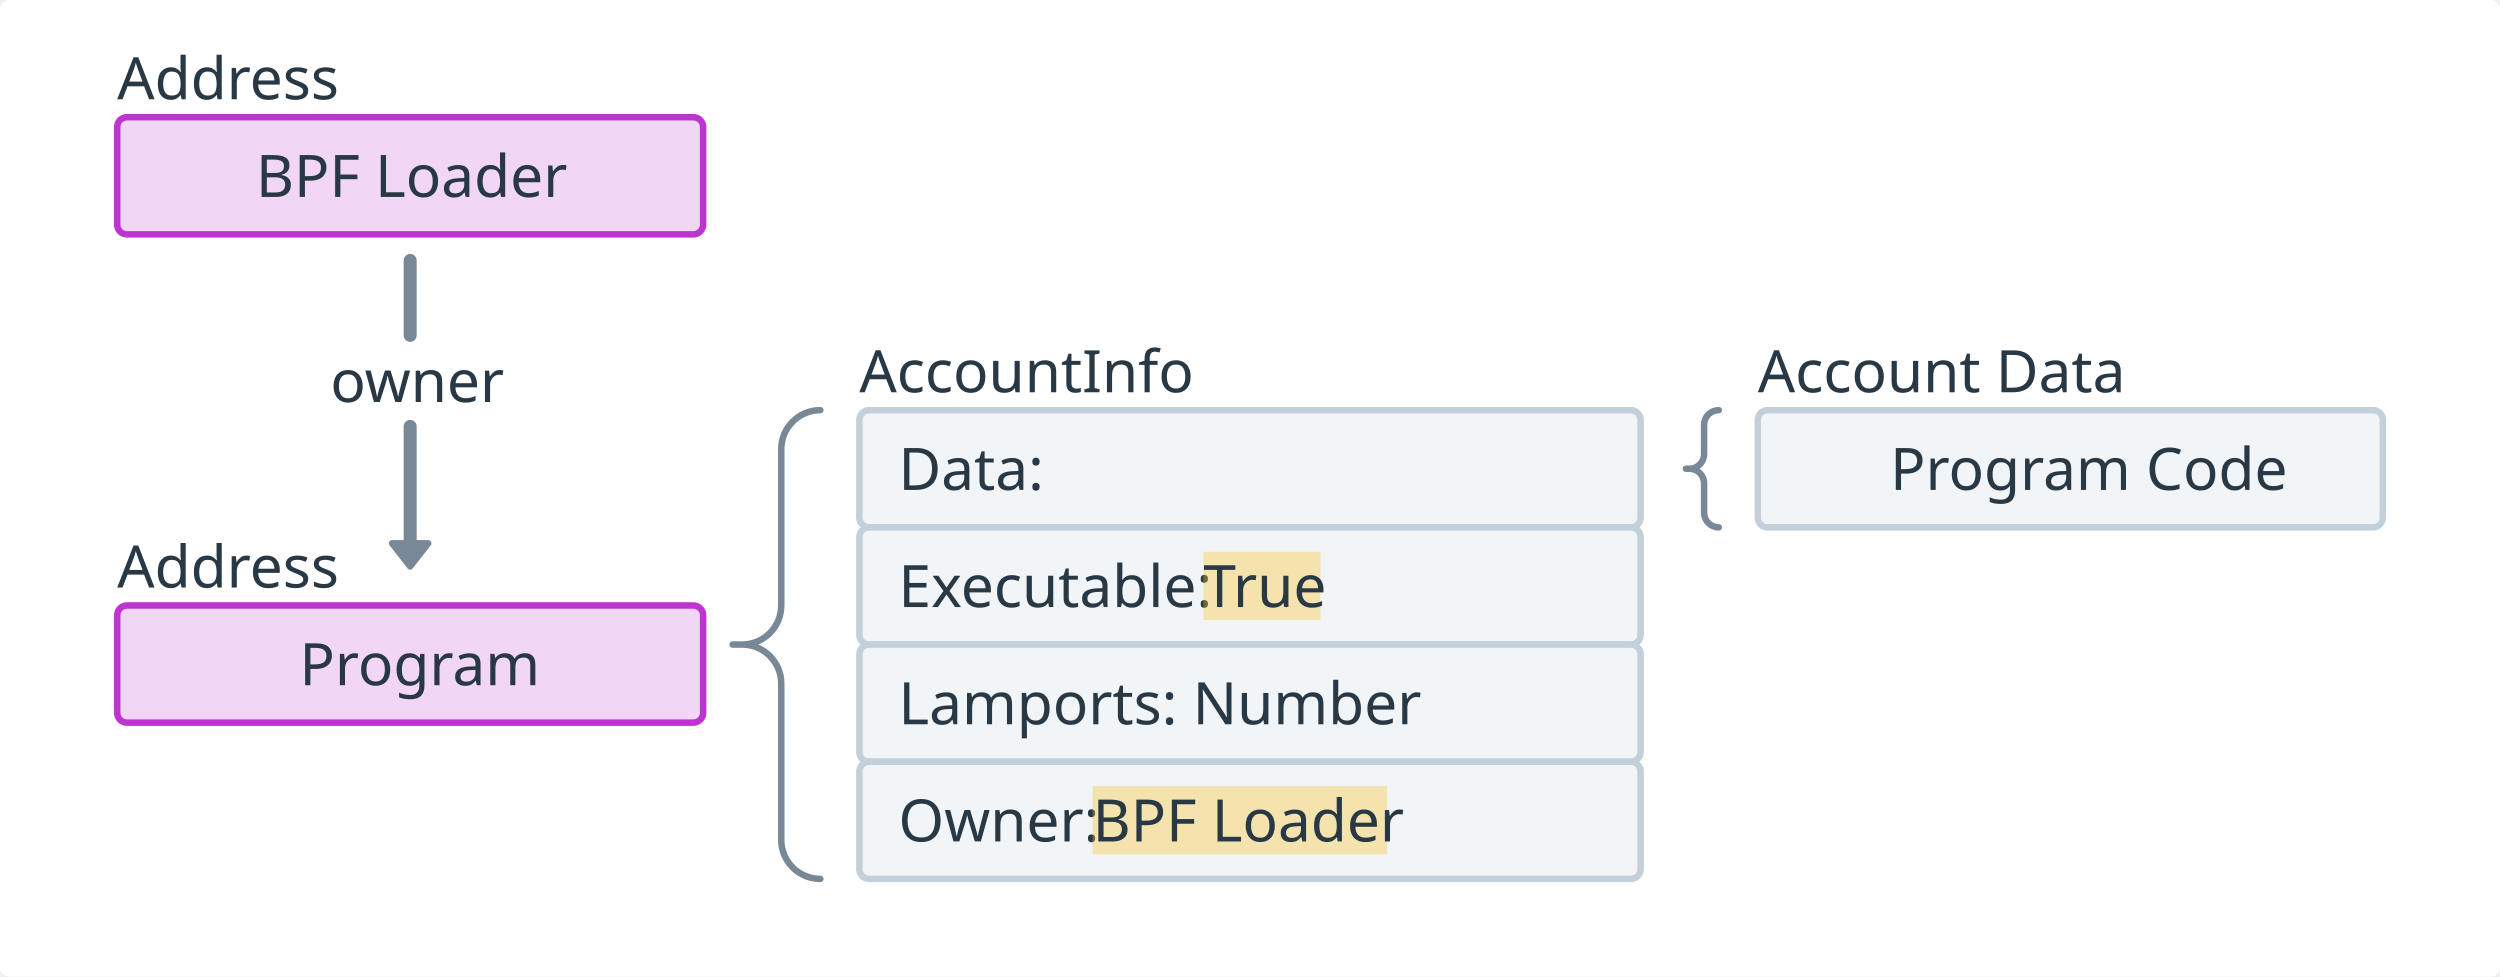
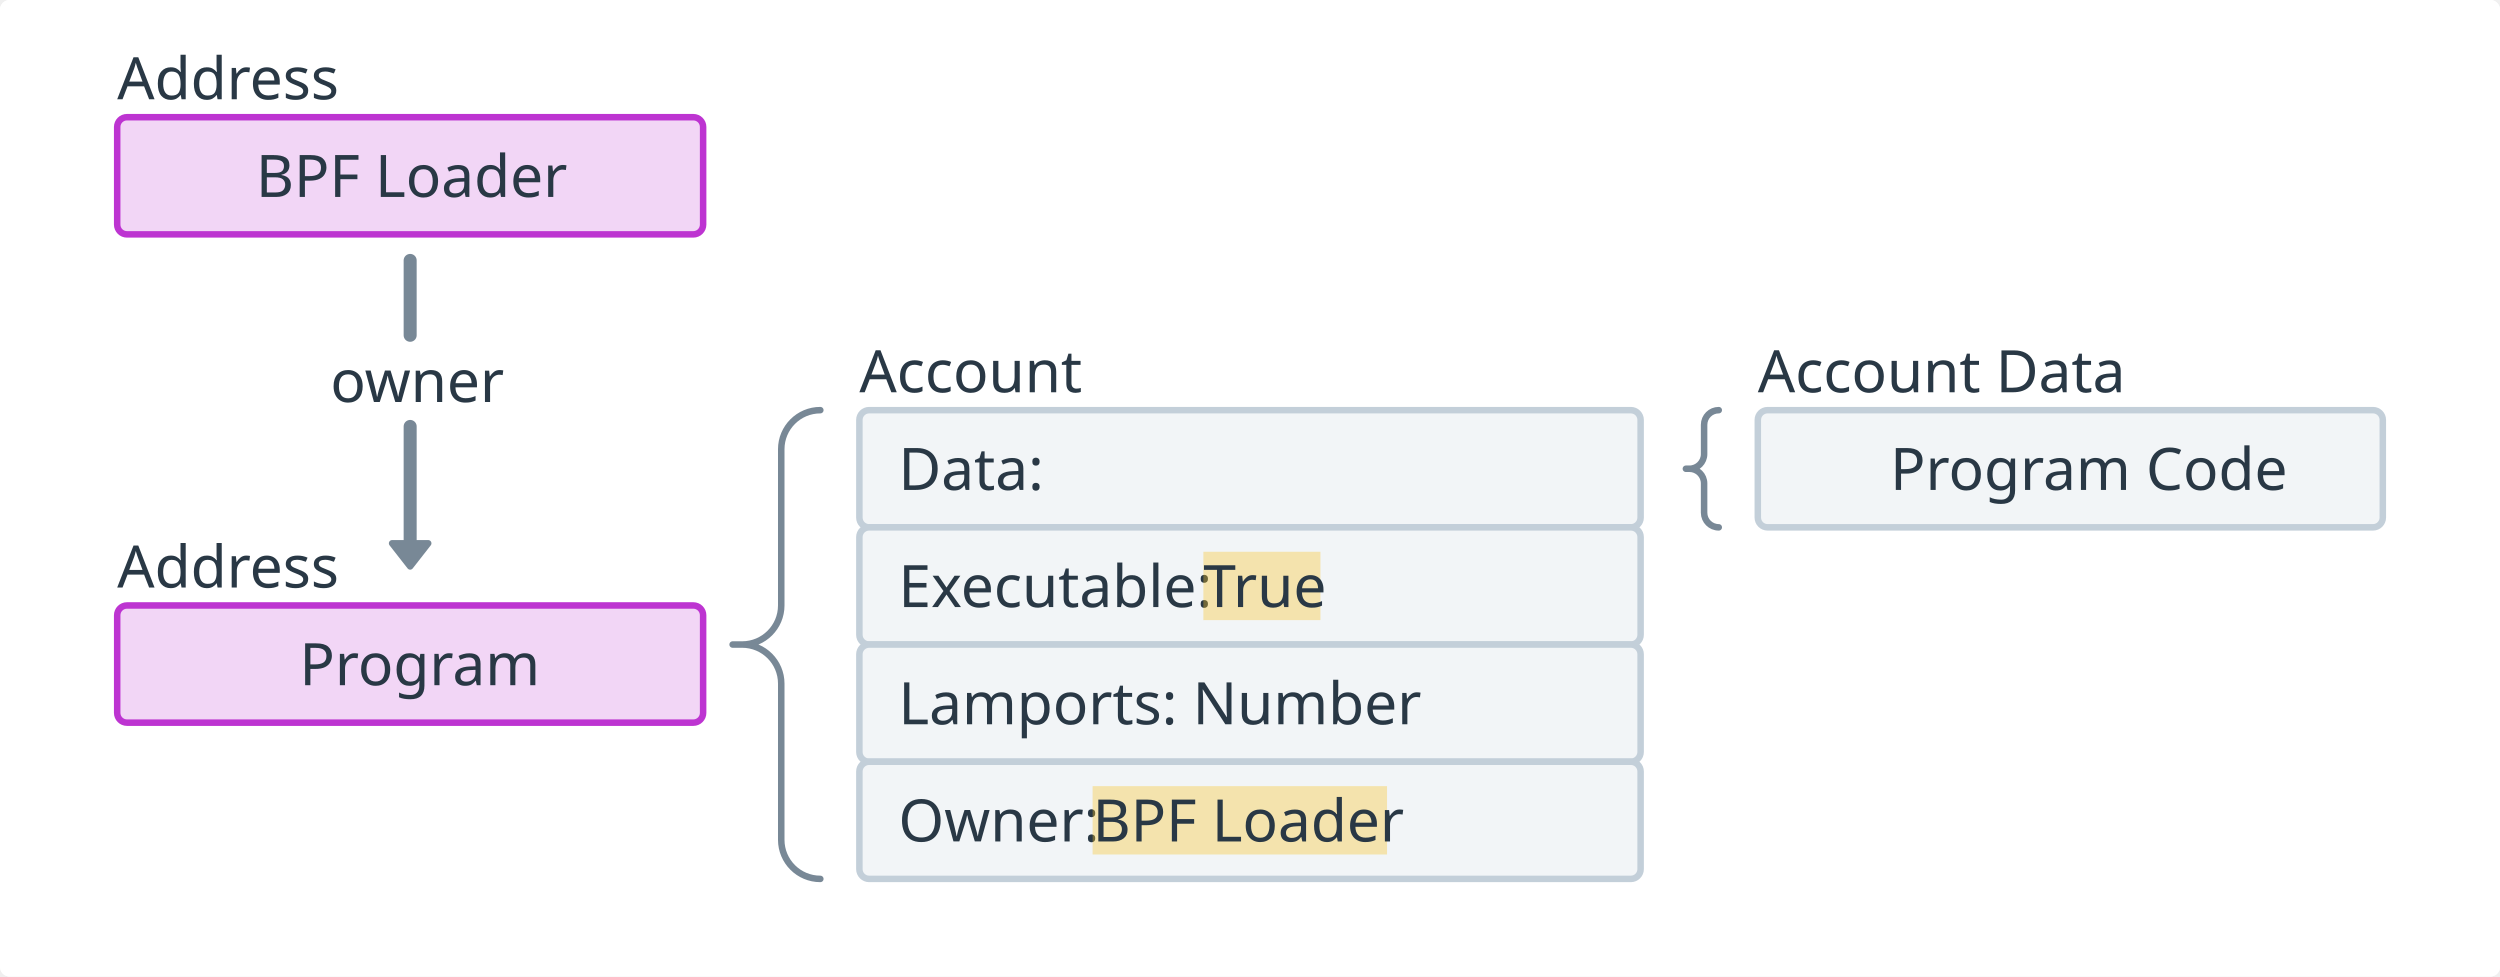
<svg xmlns="http://www.w3.org/2000/svg" version="1.1" viewBox="-168 84 768 300" width="768px" height="300px">
  <defs>
    <style>@font-face{
    font-family:"DIN Next";
    font-weight: 400;
    src:url("https://whimsical.com/fonts/139e8e25-0eea-4cb4-a5d4-79048803e73d.eot?#iefix");
    src:url("https://whimsical.com/fonts/139e8e25-0eea-4cb4-a5d4-79048803e73d.eot?#iefix") format("eot"),url("https://whimsical.com/fonts/094b15e3-94bd-435b-a595-d40edfde661a.woff2") format("woff2"),url("https://whimsical.com/fonts/7e5fbe11-4858-4bd1-9ec6-a1d9f9d227aa.woff") format("woff"),url("https://whimsical.com/fonts/0f11eff9-9f05-46f5-9703-027c510065d7.ttf") format("truetype"),url("https://whimsical.com/fonts/48b61978-3f30-4274-823c-5cdcd1876918.svg#48b61978-3f30-4274-823c-5cdcd1876918") format("svg");
}
@font-face{
    font-family:"DIN Next";
    font-weight: 400;
    font-style: italic;
    src:url("https://whimsical.com/fonts/df24d5e8-5087-42fd-99b1-b16042d666c8.eot?#iefix");
    src:url("https://whimsical.com/fonts/df24d5e8-5087-42fd-99b1-b16042d666c8.eot?#iefix") format("eot"),url("https://whimsical.com/fonts/46251881-ffe9-4bfb-99c7-d6ce3bebaf3e.woff2") format("woff2"),url("https://whimsical.com/fonts/790ebbf2-62c5-4a32-946f-99d405f9243e.woff") format("woff"),url("https://whimsical.com/fonts/d28199e6-0f4a-42df-97f4-606701c6f75a.ttf") format("truetype"),url("https://whimsical.com/fonts/37a462c0-d86e-492c-b9ab-35e6bd417f6c.svg#37a462c0-d86e-492c-b9ab-35e6bd417f6c") format("svg");
}
@font-face{
    font-weight: 500;
    font-family:"DIN Next";
    src:url("https://whimsical.com/fonts/c5b058fc-55ce-4e06-a175-5c7d9a7e90f4.eot?#iefix");
    src:url("https://whimsical.com/fonts/c5b058fc-55ce-4e06-a175-5c7d9a7e90f4.eot?#iefix") format("eot"),url("https://whimsical.com/fonts/7b29ae40-30ff-4f99-a2b9-cde88669fa2f.woff2") format("woff2"),url("https://whimsical.com/fonts/bf73077c-e354-4562-a085-f4703eb1d653.woff") format("woff"),url("https://whimsical.com/fonts/0ffa6947-5317-4d07-b525-14d08a028821.ttf") format("truetype"),url("https://whimsical.com/fonts/9e423e45-5450-4991-a157-dbe6cf61eb4e.svg#9e423e45-5450-4991-a157-dbe6cf61eb4e") format("svg");
}
@font-face{
    font-family:"DIN Next";
    font-weight: 500;
    font-style: italic;
    src:url("https://whimsical.com/fonts/9897c008-fd65-48a4-afc7-36de2fea97b9.eot?#iefix");
    src:url("https://whimsical.com/fonts/9897c008-fd65-48a4-afc7-36de2fea97b9.eot?#iefix") format("eot"),url("https://whimsical.com/fonts/c7717981-647d-4b76-8817-33062e42d11f.woff2") format("woff2"),url("https://whimsical.com/fonts/b852cd4c-1255-40b1-a2be-73a9105b0155.woff") format("woff"),url("https://whimsical.com/fonts/821b00ad-e741-4e2d-af1a-85594367c8a2.ttf") format("truetype"),url("https://whimsical.com/fonts/d3e3b689-a6b0-45f2-b279-f5e194f87409.svg#d3e3b689-a6b0-45f2-b279-f5e194f87409") format("svg");
}
@font-face{
    font-weight: 700;
    font-family:"DIN Next";
    src:url("https://whimsical.com/fonts/81cd3b08-fd39-4ae3-8d05-9d24709eba84.eot?#iefix");
    src:url("https://whimsical.com/fonts/81cd3b08-fd39-4ae3-8d05-9d24709eba84.eot?#iefix") format("eot"),url("https://whimsical.com/fonts/31704504-4671-47a6-a61e-397f07410d91.woff2") format("woff2"),url("https://whimsical.com/fonts/b8a280da-481f-44a0-8d9c-1bc64bd7227c.woff") format("woff"),url("https://whimsical.com/fonts/276d122a-0fab-447b-9fc0-5d7fb0eafce2.ttf") format("truetype"),url("https://whimsical.com/fonts/8fb8273a-8213-4928-808b-b5bfaf3fd7e9.svg#8fb8273a-8213-4928-808b-b5bfaf3fd7e9") format("svg");
}
@font-face{
    font-family:"DIN Next";
    font-weight: 700;
    font-style: italic;
    src:url("https://whimsical.com/fonts/00cc6df3-ed32-4004-8dd8-1c576600a408.eot?#iefix");
    src:url("https://whimsical.com/fonts/00cc6df3-ed32-4004-8dd8-1c576600a408.eot?#iefix") format("eot"),url("https://whimsical.com/fonts/4132c4c8-680c-4d6d-9251-a2da38503bbd.woff2") format("woff2"),url("https://whimsical.com/fonts/366401fe-6df4-47be-8f55-8a411cff0dd2.woff") format("woff"),url("https://whimsical.com/fonts/dbe4f7ba-fc16-44a6-a577-571620e9edaf.ttf") format("truetype"),url("https://whimsical.com/fonts/f874edca-ee87-4ccf-8b1d-921fbc3c1c36.svg#f874edca-ee87-4ccf-8b1d-921fbc3c1c36") format("svg");
}

@font-face {
    font-family: 'PFDINMonoPro';
    src:url('https://whimsical.com/fonts/PFDINMonoPro-Regular.woff') format('woff');
    font-weight: 400;
}
@font-face {
    font-family: 'PFDINMonoPro';
    src:url('https://whimsical.com/fonts/PFDINMonoPro-Italic.woff') format('woff');
    font-style: italic;
    font-weight: 400;
}
@font-face {
    font-family: 'PFDINMonoPro';
    src:url('https://whimsical.com/fonts/PFDINMonoPro-Bold.woff') format('woff');
    font-weight: 700;
}
@font-face {
    font-family: 'PFDINMonoPro';
    src:url('https://whimsical.com/fonts/PFDINMonoPro-BoldItalic.woff') format('woff');
    font-style: italic;
    font-weight: 700;
}
* {-webkit-font-smoothing: auto; -moz-osx-font-smoothing: auto;}@media print { svg { width: 100%; height: 100%; } }</style>
    <g>
      <filter id="white-fill-shadow" y="-50%" height="200%">
        <feDropShadow dx="0" dy="2" stdDeviation="6" flood-opacity="0.03" flood-color="#000000" />
      </filter>
      <filter id="light-gray-fill-shadow" y="-50%" height="200%">
        <feDropShadow dx="0" dy="2" stdDeviation="6" flood-opacity="0.09" flood-color="#000000" />
      </filter>
      <filter id="yellow-fill-shadow" y="-50%" height="200%">
        <feDropShadow dx="0" dy="2" stdDeviation="6" flood-opacity="0.12" flood-color="#000000" />
      </filter>
      <filter id="fill-shadow" y="-50%" height="200%">
        <feDropShadow dx="0" dy="2" stdDeviation="6" flood-opacity="0.16" flood-color="#000000" />
      </filter>
      <filter id="frame-shadow" y="-50%" height="200%">
        <feDropShadow dx="0" dy="3" stdDeviation="8" flood-opacity="0.06" flood-color="#000000" />
      </filter>
      <filter id="button-shadow" y="-50%" height="200%">
        <feDropShadow dx="0" dy="2" stdDeviation="6" flood-opacity="0.03" flood-color="#000000" />
      </filter>
      <filter id="button-hover-shadow" y="-50%" height="200%">
        <feDropShadow dx="0" dy="2" stdDeviation="6" flood-opacity="0.08" flood-color="#000000" />
      </filter>
      <filter id="badge-shadow" y="-50%" height="200%">
        <feDropShadow dx="0" dy="2" stdDeviation="6" flood-opacity="0.08" flood-color="#000000" />
      </filter>
    </g>
  </defs>
  <g>
    <rect x="-168" y="84" width="768" height="300" rx="3" ry="3" fill="#FFFFFF" filter="url(#white-fill-shadow)" />
    <g>
      <rect x="-168" y="84" width="768" height="300" rx="3" ry="3" fill="#FFFFFF" />
    </g>
    <g>
      <g>
        <g class="content">
          <g>
            <g>
              <g>
                <g>
                  <g />
                  <text fill="#293845" hover-props="{}">
                    <tspan x="96" y="348.5" font-family="DIN Next, system-ui, sans-serif" font-size="18" font-style="normal" font-weight="normal">AccountInfo</tspan>
                  </text>
                </g>
              </g>
            </g>
          </g>
        </g>
      </g>
      <g>
        <g class="content">
          <g>
            <g>
              <g>
                <g>
                  <g />
                  <text fill="#293845" hover-props="{}">
                    <tspan x="-132" y="264.5" font-family="DIN Next, system-ui, sans-serif" font-size="18" font-style="normal" font-weight="normal">Address</tspan>
                  </text>
                </g>
              </g>
            </g>
          </g>
        </g>
      </g>
      <g>
        <g>
          <rect x="-132" y="270" width="180" height="36" rx="3" ry="3" fill="#f2d6f6" />
          <rect y="270" rx="3" stroke="#BD34D1" fill="none" stroke-linejoin="round" width="180" stroke-linecap="round" stroke-width="2" x="-132" ry="3" height="36" />
          <g class="content">
            <g>
              <g>
                <g>
                  <g>
                    <g />
                    <text fill="#293845" hover-props="{}">
                      <tspan x="-76.011" y="294.5" font-family="DIN Next, system-ui, sans-serif" font-size="18" font-style="normal" font-weight="normal">Program</tspan>
                    </text>
                  </g>
                </g>
              </g>
            </g>
          </g>
        </g>
      </g>
      <g>
        <g class="content">
          <g>
            <g>
              <g>
                <g>
                  <g />
                  <text fill="#293845" hover-props="{}">
                    <tspan x="-132" y="114.5" font-family="DIN Next, system-ui, sans-serif" font-size="18" font-style="normal" font-weight="normal">Address</tspan>
                  </text>
                </g>
              </g>
            </g>
          </g>
        </g>
      </g>
      <g>
        <g class="content">
          <g>
            <g>
              <g>
                <g>
                  <g />
                  <text fill="#293845" hover-props="{}">
-                     <tspan x="96" y="204.5" font-family="DIN Next, system-ui, sans-serif" font-size="18" font-style="normal" font-weight="normal">AccountInfo</tspan>
+                     <tspan x="96" y="204.5" font-family="DIN Next, system-ui, sans-serif" font-size="18" font-style="normal" font-weight="normal">Account</tspan>
                  </text>
                </g>
              </g>
            </g>
          </g>
        </g>
      </g>
      <g>
        <g>
          <path d="M84,210c-6.627,0 -12,5.373 -12,12c0,6.627 0,41.373 0,48c0,6.627 -5.373,12 -12,12c-6.627,0 0,0 0,0c0,0 -6.627,0 0,0c6.627,0 12,5.373 12,12c0,6.627 0,41.373 0,48c0,6.627 5.373,12 12,12" fill="rgba(0,0,0,0)" />
          <path d="M84,210c-6.627,0 -12,5.373 -12,12c0,6.627 0,41.373 0,48c0,6.627 -5.373,12 -12,12c-6.627,0 0,0 0,0c0,0 -6.627,0 0,0c6.627,0 12,5.373 12,12c0,6.627 0,41.373 0,48c0,6.627 5.373,12 12,12" fill="none" stroke="#788896" stroke-linecap="round" stroke-linejoin="round" stroke-width="2" />
        </g>
      </g>
      <g>
        <g>
          <rect x="96" y="210" width="240" height="36" rx="3" ry="3" fill="#F2F5F7" />
          <rect y="210" rx="3" stroke="#C3CFD9" fill="none" stroke-linejoin="round" width="240" stroke-linecap="round" stroke-width="2" x="96" ry="3" height="36" />
          <g class="content">
            <g>
              <g>
                <g>
                  <g>
                    <g />
                    <text fill="#293845" hover-props="{}">
                      <tspan x="108" y="234.5" font-family="DIN Next, system-ui, sans-serif" font-size="18" font-style="normal" font-weight="normal">Data:</tspan>
                    </text>
                  </g>
                </g>
              </g>
            </g>
          </g>
        </g>
      </g>
      <g>
        <g>
          <rect x="96" y="246" width="240" height="36" rx="3" ry="3" fill="#F2F5F7" />
          <rect y="246" rx="3" stroke="#C3CFD9" fill="none" stroke-linejoin="round" width="240" stroke-linecap="round" stroke-width="2" x="96" ry="3" height="36" />
          <g class="content">
            <g>
              <g>
                <g>
                  <g>
                    <g />
                    <text fill="#293845" hover-props="{}">
                      <tspan x="108" y="270.5" font-family="DIN Next, system-ui, sans-serif" font-size="18" font-style="normal" font-weight="normal">Executable: </tspan>
                    </text>
                  </g>
                  <g id="12-1">
                    <g>
                      <g>
                        <g>
                          <path d="M 237.636 253.5 L 237.636 253.5 L 237.636 274.5 C 237.636 274.5  237.636 274.5  237.636 274.5 L 237.636 274.5 L 201.672 274.5 C 201.672 274.5  201.672 274.5  201.672 274.5 L 201.672 274.5 L 201.672 253.5 C 201.672 253.5  201.672 253.5  201.672 253.5 L 201.672 253.5 L 237.636 253.5 C 237.636 253.5  237.636 253.5  237.636 253.5 L 237.636 253.5 z" fill="rgba(247,195,36,0.35)" />
                        </g>
                      </g>
                      <g />
                      <text fill="#293845" hover-props="{}">
                        <tspan x="201.672" y="270.5" font-family="DIN Next, system-ui, sans-serif" font-size="18" font-style="normal" font-weight="normal">True</tspan>
                      </text>
                    </g>
                  </g>
                </g>
              </g>
            </g>
          </g>
        </g>
      </g>
      <g>
        <g>
          <rect x="96" y="282" width="240" height="36" rx="3" ry="3" fill="#F2F5F7" />
          <rect y="282" rx="3" stroke="#C3CFD9" fill="none" stroke-linejoin="round" width="240" stroke-linecap="round" stroke-width="2" x="96" ry="3" height="36" />
          <g class="content">
            <g>
              <g>
                <g>
                  <g>
                    <g />
                    <text fill="#293845" hover-props="{}">
                      <tspan x="108" y="306.5" font-family="DIN Next, system-ui, sans-serif" font-size="18" font-style="normal" font-weight="normal">Lamports: Number</tspan>
                    </text>
                  </g>
                </g>
              </g>
            </g>
          </g>
        </g>
      </g>
      <g>
        <g>
          <rect x="96" y="318" width="240" height="36" rx="3" ry="3" fill="#F2F5F7" />
          <rect y="318" rx="3" stroke="#C3CFD9" fill="none" stroke-linejoin="round" width="240" stroke-linecap="round" stroke-width="2" x="96" ry="3" height="36" />
          <g class="content">
            <g>
              <g>
                <g>
                  <g>
                    <g />
                    <text fill="#293845" hover-props="{}">
                      <tspan x="108" y="342.5" font-family="DIN Next, system-ui, sans-serif" font-size="18" font-style="normal" font-weight="normal">Owner: </tspan>
                    </text>
                  </g>
                  <g id="12-1">
                    <g>
                      <g>
                        <g>
                          <path d="M 258.101 325.5 L 258.101 325.5 L 258.101 346.5 C 258.101 346.5  258.101 346.5  258.101 346.5 L 258.101 346.5 L 167.651 346.5 C 167.651 346.5  167.651 346.5  167.651 346.5 L 167.651 346.5 L 167.651 325.5 C 167.651 325.5  167.651 325.5  167.651 325.5 L 167.651 325.5 L 258.101 325.5 C 258.101 325.5  258.101 325.5  258.101 325.5 L 258.101 325.5 z" fill="rgba(247,195,36,0.35)" />
                        </g>
                      </g>
                      <g />
                      <text fill="#293845" hover-props="{}">
                        <tspan x="167.651" y="342.5" font-family="DIN Next, system-ui, sans-serif" font-size="18" font-style="normal" font-weight="normal">BPF Loader</tspan>
                      </text>
                    </g>
                  </g>
                </g>
              </g>
            </g>
          </g>
        </g>
      </g>
      <g>
        <g>
          <rect x="-132" y="120" width="180" height="36" rx="3" ry="3" fill="#f2d6f6" />
          <rect y="120" rx="3" stroke="#BD34D1" fill="none" stroke-linejoin="round" width="180" stroke-linecap="round" stroke-width="2" x="-132" ry="3" height="36" />
          <g class="content">
            <g>
              <g>
                <g>
                  <g>
                    <g />
                    <text fill="#293845" hover-props="{}">
                      <tspan x="-89.385" y="144.5" font-family="DIN Next, system-ui, sans-serif" font-size="18" font-style="normal" font-weight="normal">BPF Loader </tspan>
                    </text>
                  </g>
                </g>
              </g>
            </g>
          </g>
        </g>
      </g>
      <g>
        <g>
          <path d="M360,210c-2.485,0 -4.5,2.015 -4.5,4.5c0,2.485 0,6.515 0,9c0,2.485 -2.015,4.5 -4.5,4.5c-2.485,0 0,0 0,0c0,0 -2.485,0 0,0c2.485,0 4.5,2.015 4.5,4.5c0,2.485 0,6.515 0,9c0,2.485 2.015,4.5 4.5,4.5" fill="rgba(0,0,0,0)" />
          <path d="M360,210c-2.485,0 -4.5,2.015 -4.5,4.5c0,2.485 0,6.515 0,9c0,2.485 -2.015,4.5 -4.5,4.5c-2.485,0 0,0 0,0c0,0 -2.485,0 0,0c2.485,0 4.5,2.015 4.5,4.5c0,2.485 0,6.515 0,9c0,2.485 2.015,4.5 4.5,4.5" fill="none" stroke="#788896" stroke-linecap="round" stroke-linejoin="round" stroke-width="2" />
        </g>
      </g>
      <g>
        <g>
          <rect x="372" y="210" width="192" height="36" rx="3" ry="3" fill="#F2F5F7" />
          <rect y="210" rx="3" stroke="#C3CFD9" fill="none" stroke-linejoin="round" width="192" stroke-linecap="round" stroke-width="2" x="372" ry="3" height="36" />
          <g class="content">
            <g>
              <g>
                <g>
                  <g>
                    <g />
                    <text fill="#293845" hover-props="{}">
                      <tspan x="412.641" y="234.5" font-family="DIN Next, system-ui, sans-serif" font-size="18" font-style="normal" font-weight="normal">Program Code</tspan>
                    </text>
                  </g>
                </g>
              </g>
            </g>
          </g>
        </g>
      </g>
      <g>
        <g class="content">
          <g>
            <g>
              <g>
                <g>
                  <g />
                  <text fill="#293845" hover-props="{}">
                    <tspan x="372" y="204.5" font-family="DIN Next, system-ui, sans-serif" font-size="18" font-style="normal" font-weight="normal">Account Data</tspan>
                  </text>
                </g>
              </g>
            </g>
          </g>
        </g>
      </g>
      <g>
        <g>
          <path d="M-42,164v23M-42,215v39" fill="none" stroke="#788896" stroke-linecap="round" stroke-linejoin="round" stroke-width="4" />
          <polygon points="-36.459,250.908 -42,258 -47.541,250.908" fill="#788896" stroke="#788896" stroke-width="2" stroke-linecap="round" stroke-linejoin="round" />
          <g class="content">
            <g>
              <g>
                <g>
                  <g>
                    <g />
                    <text fill="#293845" hover-props="{}">
                      <tspan x="-66.507" y="207.5" font-family="DIN Next, system-ui, sans-serif" font-size="18" font-style="normal" font-weight="normal">owner</tspan>
                    </text>
                  </g>
                </g>
              </g>
            </g>
          </g>
        </g>
      </g>
    </g>
  </g>
</svg>
